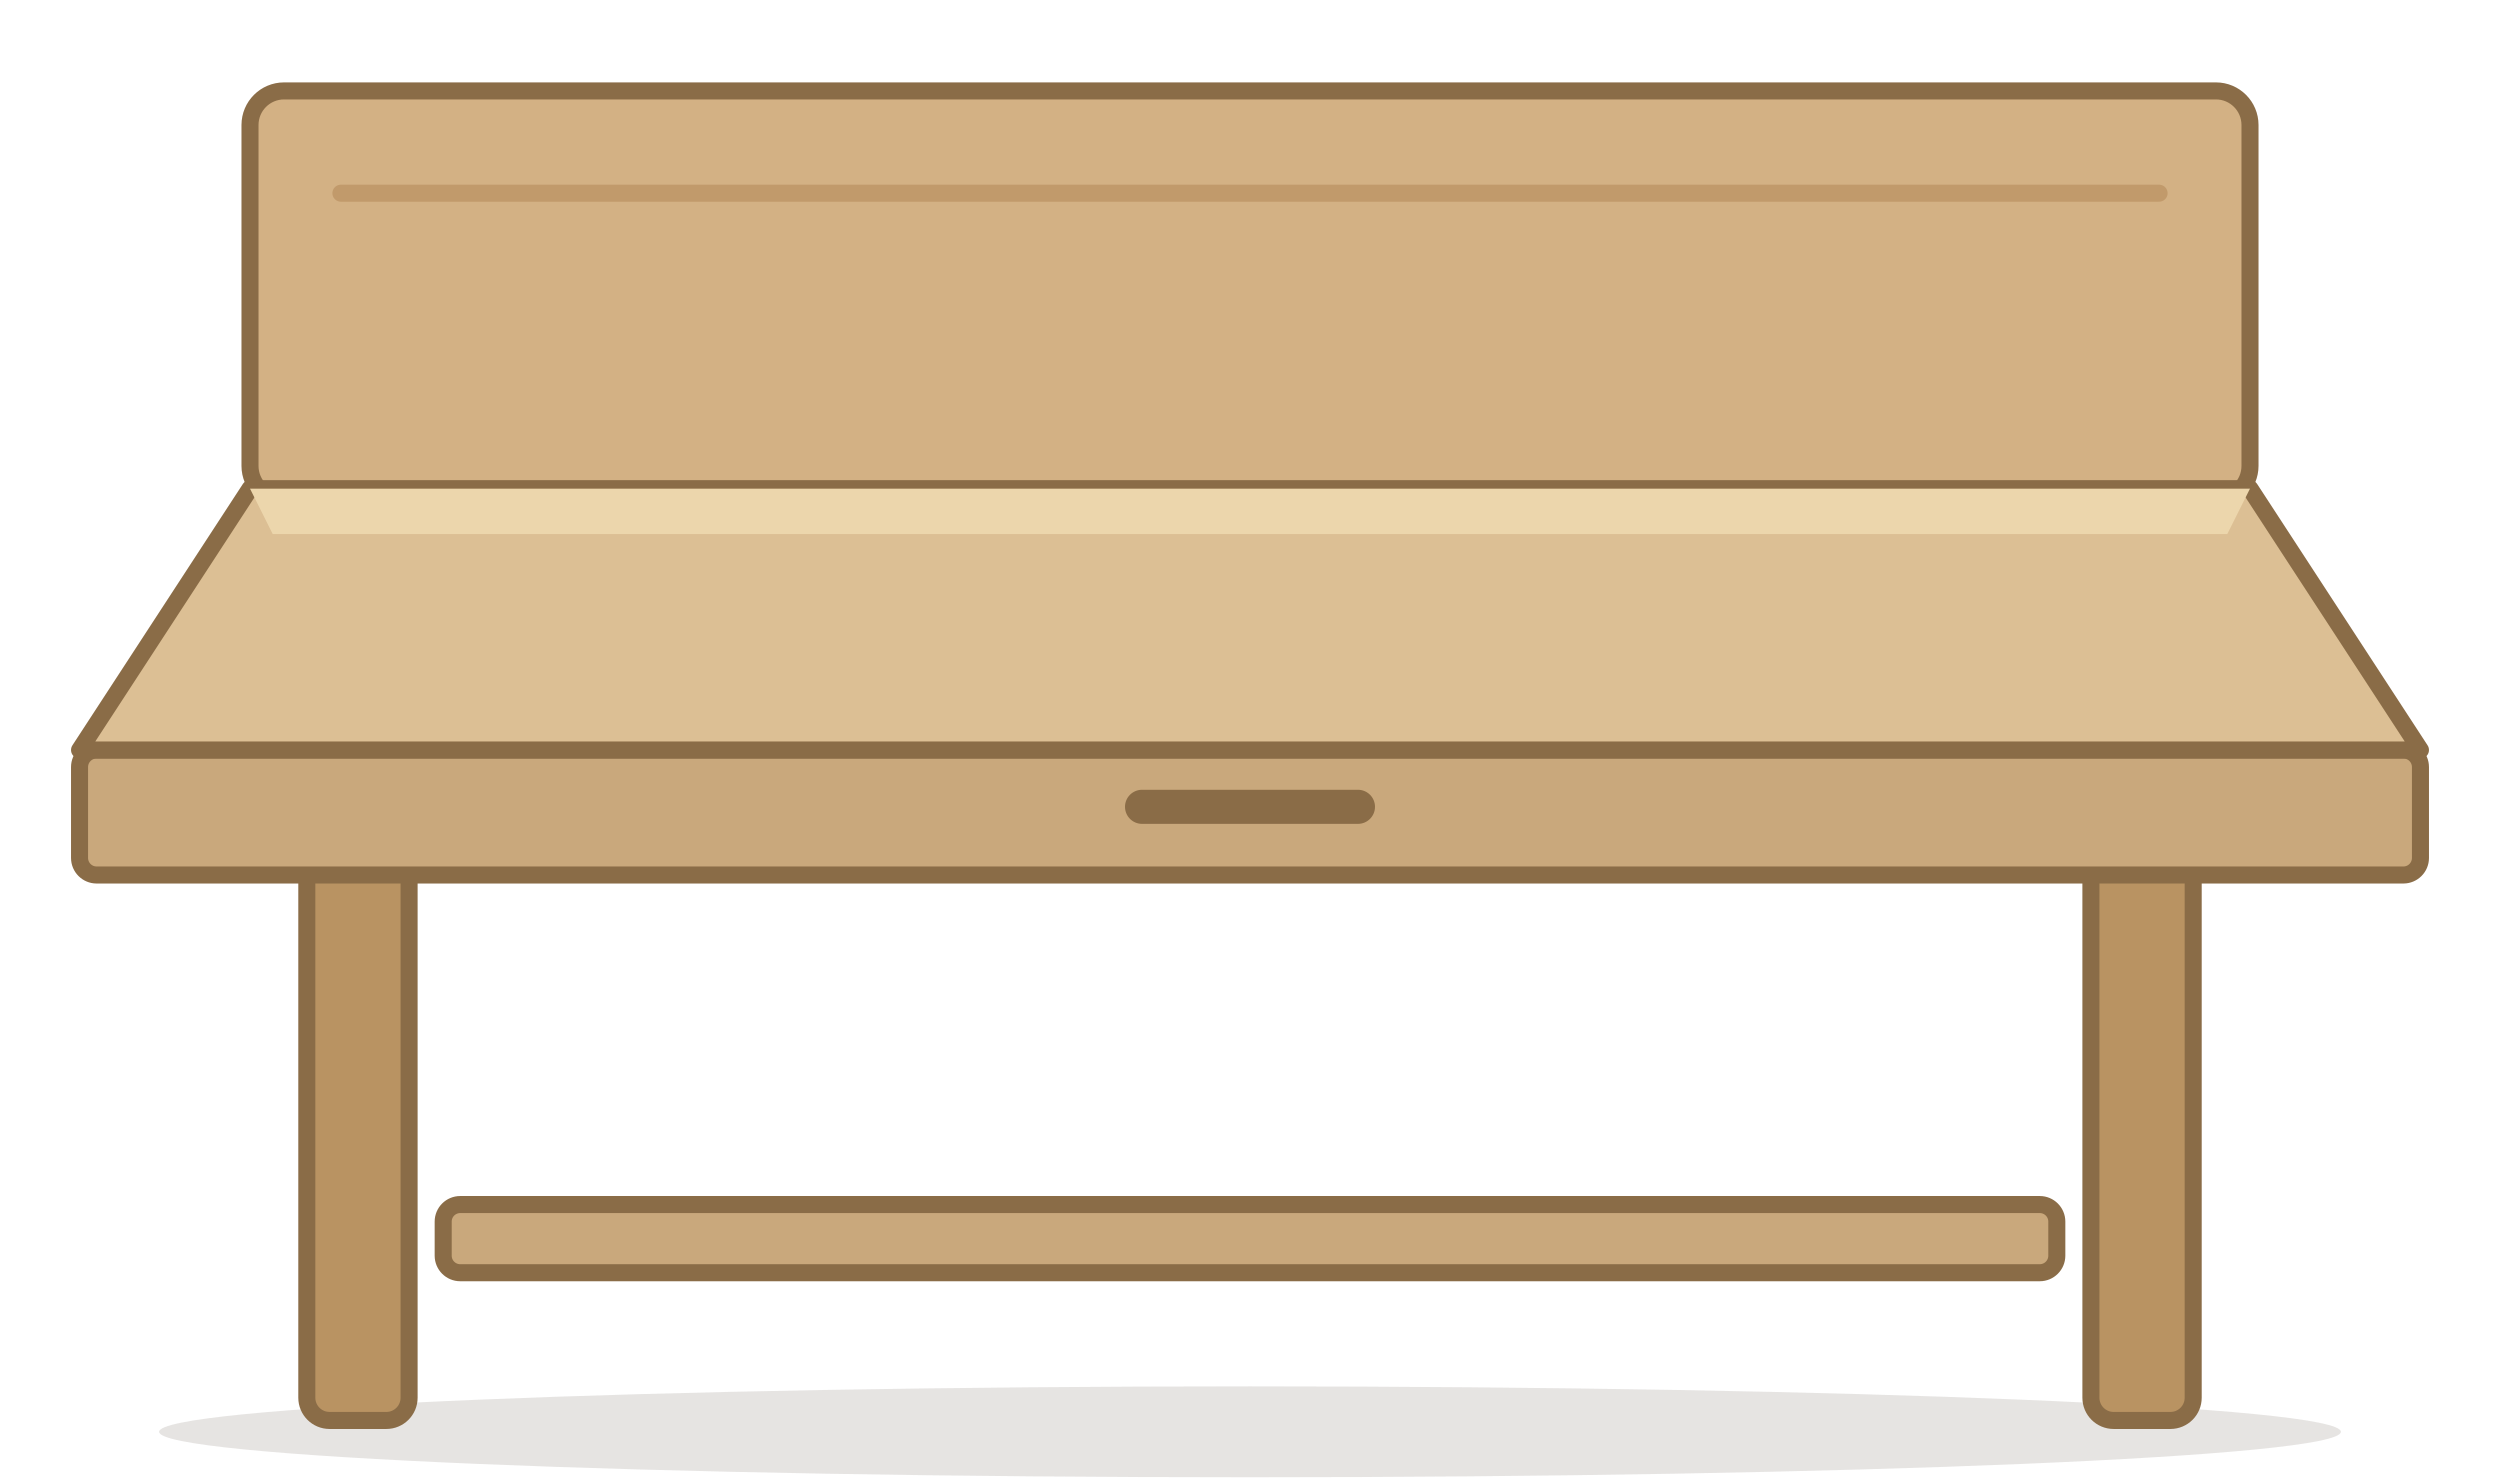
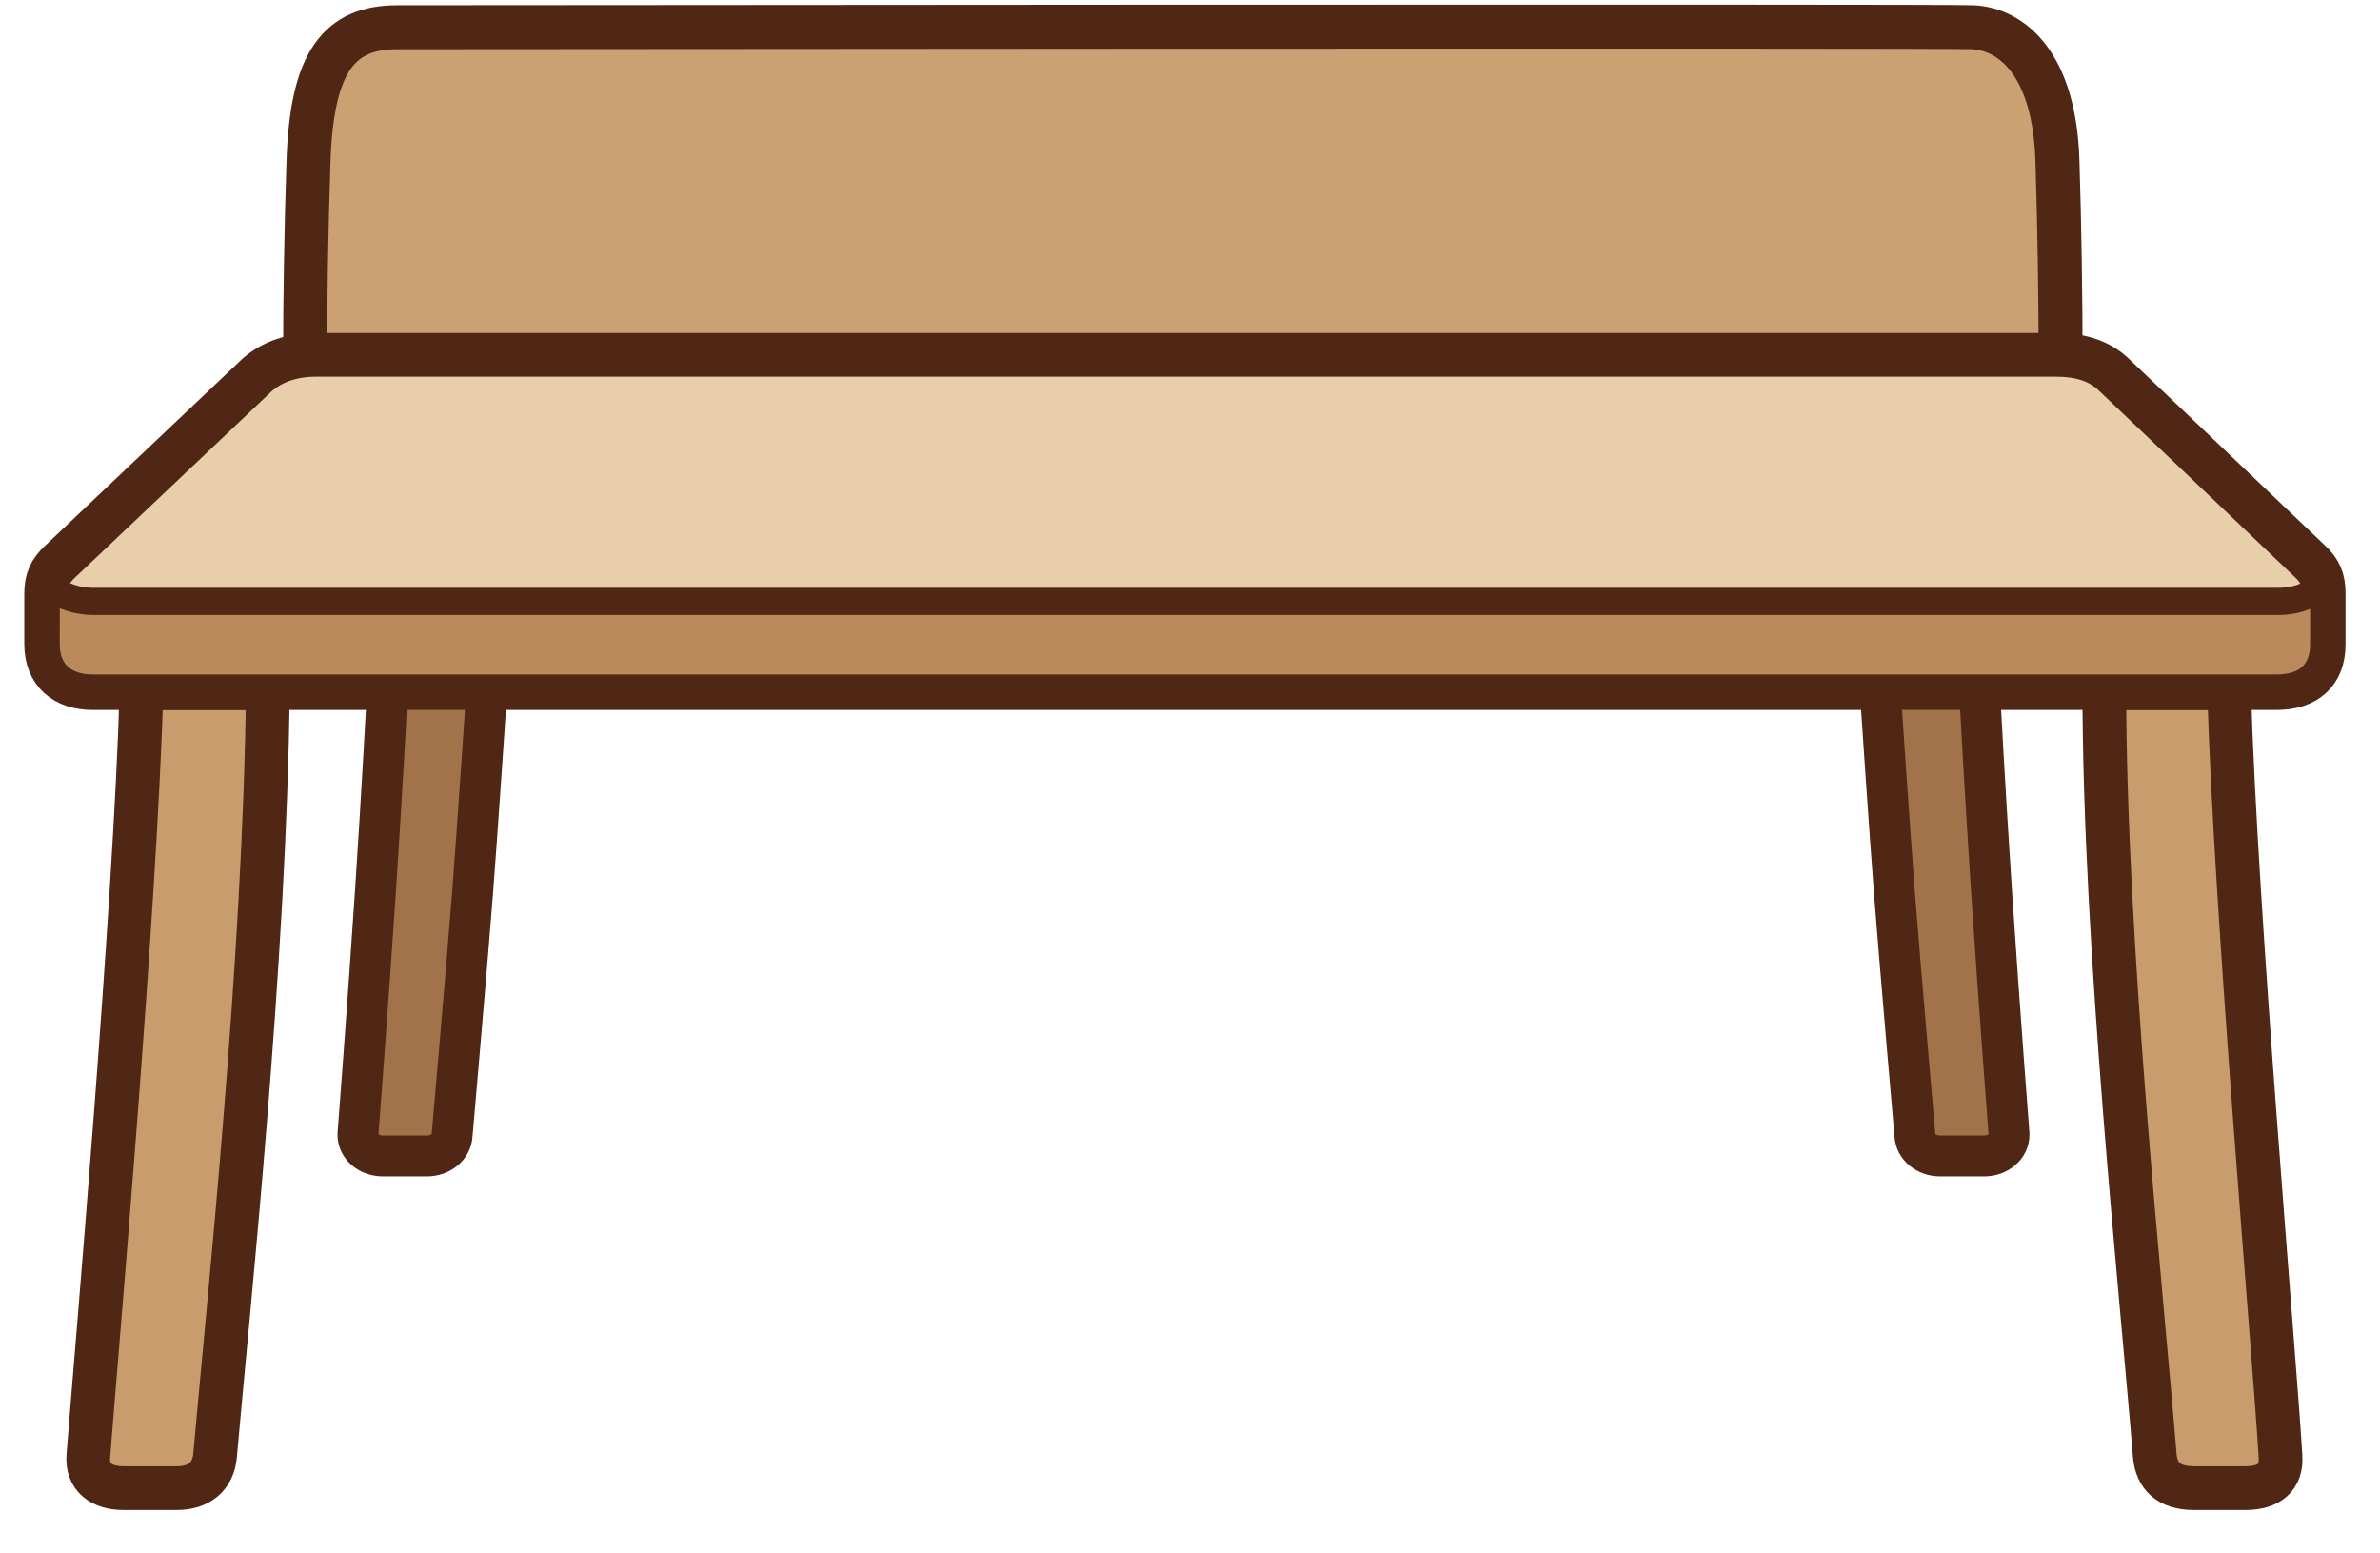
- <svg xmlns="http://www.w3.org/2000/svg" width="440" height="260" viewBox="0 0 440 260" fill="none" aria-hidden="true">
-   <ellipse cx="220" cy="252" rx="192" ry="8" fill="#4a3b2e" opacity="0.14" />
-   <rect x="54" y="150" width="18" height="100" rx="4" fill="#b99362" stroke="#8a6c47" stroke-width="3" />
-   <rect x="368" y="150" width="18" height="100" rx="4" fill="#b99362" stroke="#8a6c47" stroke-width="3" />
-   <rect x="78" y="212" width="284" height="12" rx="3" fill="#c9a87c" stroke="#8a6c47" stroke-width="3" />
-   <rect x="44" y="16" width="352" height="72" rx="6" fill="#d3b184" stroke="#8a6c47" stroke-width="3" />
-   <line x1="60" y1="34" x2="380" y2="34" stroke="#c19a6b" stroke-width="3" stroke-linecap="round" />
-   <rect x="14" y="132" width="412" height="22" rx="3" fill="#c9a87c" stroke="#8a6c47" stroke-width="3" />
-   <rect x="198" y="139" width="44" height="6" rx="3" fill="#8a6c47" />
-   <path d="M14 132 L426 132 L396 86 L44 86 Z" fill="#dcbf94" stroke="#8a6c47" stroke-width="3" stroke-linejoin="round" />
-   <path d="M44 86 L396 86 L392 94 L48 94 Z" fill="#ecd6ac" />
+ <svg xmlns="http://www.w3.org/2000/svg" width="100%" height="100%" viewBox="0 0 92 60" version="1.1" xml:space="preserve" style="fill-rule:evenodd;clip-rule:evenodd;">
+   <rect id="Artboard1" x="0" y="0" width="91.065" height="59.298" style="fill:none;" />
+   <clipPath id="_clip1">
+     <rect x="0" y="0" width="91.065" height="59.298" />
+   </clipPath>
+   <g clip-path="url(#_clip1)">
+     <path d="M14.982,26.594c0,0 -0.216,4.041 -0.46,7.718c-0.318,4.795 -0.685,9.528 -0.685,9.528c-0.01,0.474 0.43,0.836 0.97,0.836l1.69,0c0.53,0 0.96,-0.353 0.98,-0.81c0,0 0.563,-6.435 0.787,-9.313c0.186,-2.389 0.558,-7.959 0.558,-7.959l-3.84,0Z" style="fill:#a2724a;fill-rule:nonzero;stroke:#4f2714;stroke-width:1.58px;" />
+     <path d="M76.516,26.594c0,0 0.216,4.041 0.46,7.718c0.318,4.795 0.685,9.528 0.685,9.528c0.01,0.474 -0.43,0.836 -0.97,0.836l-1.69,0c-0.53,0 -0.96,-0.353 -0.98,-0.81c0,0 -0.563,-6.435 -0.787,-9.313c-0.186,-2.389 -0.558,-7.959 -0.558,-7.959l3.84,0Z" style="fill:#a2724a;fill-rule:nonzero;stroke:#4f2714;stroke-width:1.58px;" />
+     <path d="M5.474,26.594c-0.26,8.83 -1.76,25.79 -2.06,29.68c-0.06,0.82 0.51,1.24 1.35,1.24l2.07,0c0.87,0 1.41,-0.46 1.48,-1.26c0.49,-5.59 1.94,-19.19 2.04,-29.66l-4.88,0Z" style="fill:#c99c6d;fill-rule:nonzero;stroke:#4f2714;stroke-width:1.69px;" />
+     <path d="M86.163,26.594c0.26,8.83 1.76,25.79 1.99,29.68c0.06,0.82 -0.44,1.24 -1.35,1.24l-2.01,0c-0.94,0 -1.43,-0.46 -1.5,-1.26c-0.49,-6.09 -1.95,-19.65 -1.95,-29.66l4.82,0Z" style="fill:#c99c6d;fill-rule:nonzero;stroke:#4f2714;stroke-width:1.69px;" />
+     <path d="M76.273,1.052c-0.983,-0.055 -60.909,0 -60.909,0c-2.24,0 -3.32,1.302 -3.44,5.225c-0.09,2.621 -0.13,5.529 -0.13,7.508l67.859,0c0,-2.164 -0.04,-5.056 -0.12,-7.508c-0.1,-3.805 -1.762,-5.142 -3.26,-5.225Z" style="fill:#cba072;fill-rule:nonzero;stroke:#4f2714;stroke-width:1.7px;" />
+     <path d="M81.653,14.424c-0.59,-0.53 -1.35,-0.71 -2.17,-0.71l-67.259,0c-0.89,0 -1.69,0.24 -2.31,0.8l-7.58,7.18c-0.4,0.37 -0.55,0.71 -0.55,1.25l0,1.94c0,1.12 0.71,1.71 1.81,1.71l84.399,0c1.17,0 1.83,-0.6 1.83,-1.69l0,-1.96c0,-0.57 -0.15,-0.9 -0.54,-1.26l-7.63,-7.26Z" style="fill:#e9ceac;fill-rule:nonzero;stroke:#4f2714;stroke-width:1.69px;" />
+     <path d="M88.053,23.244l-84.419,0c-0.669,0 -1.278,-0.218 -1.62,-0.524c-0.034,-0.041 -0.09,-0.056 -0.14,-0.038c-0.05,0.018 -0.084,0.066 -0.084,0.119c-0.006,0.689 -0.006,2.083 -0.006,2.083c0,1.12 0.71,1.71 1.81,1.71l84.399,0c1.17,0 1.83,-0.6 1.83,-1.69l0,-1.824c-0,-0.102 -0.06,-0.194 -0.152,-0.236c-0.092,-0.042 -0.201,-0.027 -0.278,0.04c-0.327,0.233 -0.817,0.36 -1.34,0.36Z" style="fill:#ba8a5d;fill-rule:nonzero;stroke:#4f2714;stroke-width:1.05px;" />
+   </g>
</svg>
